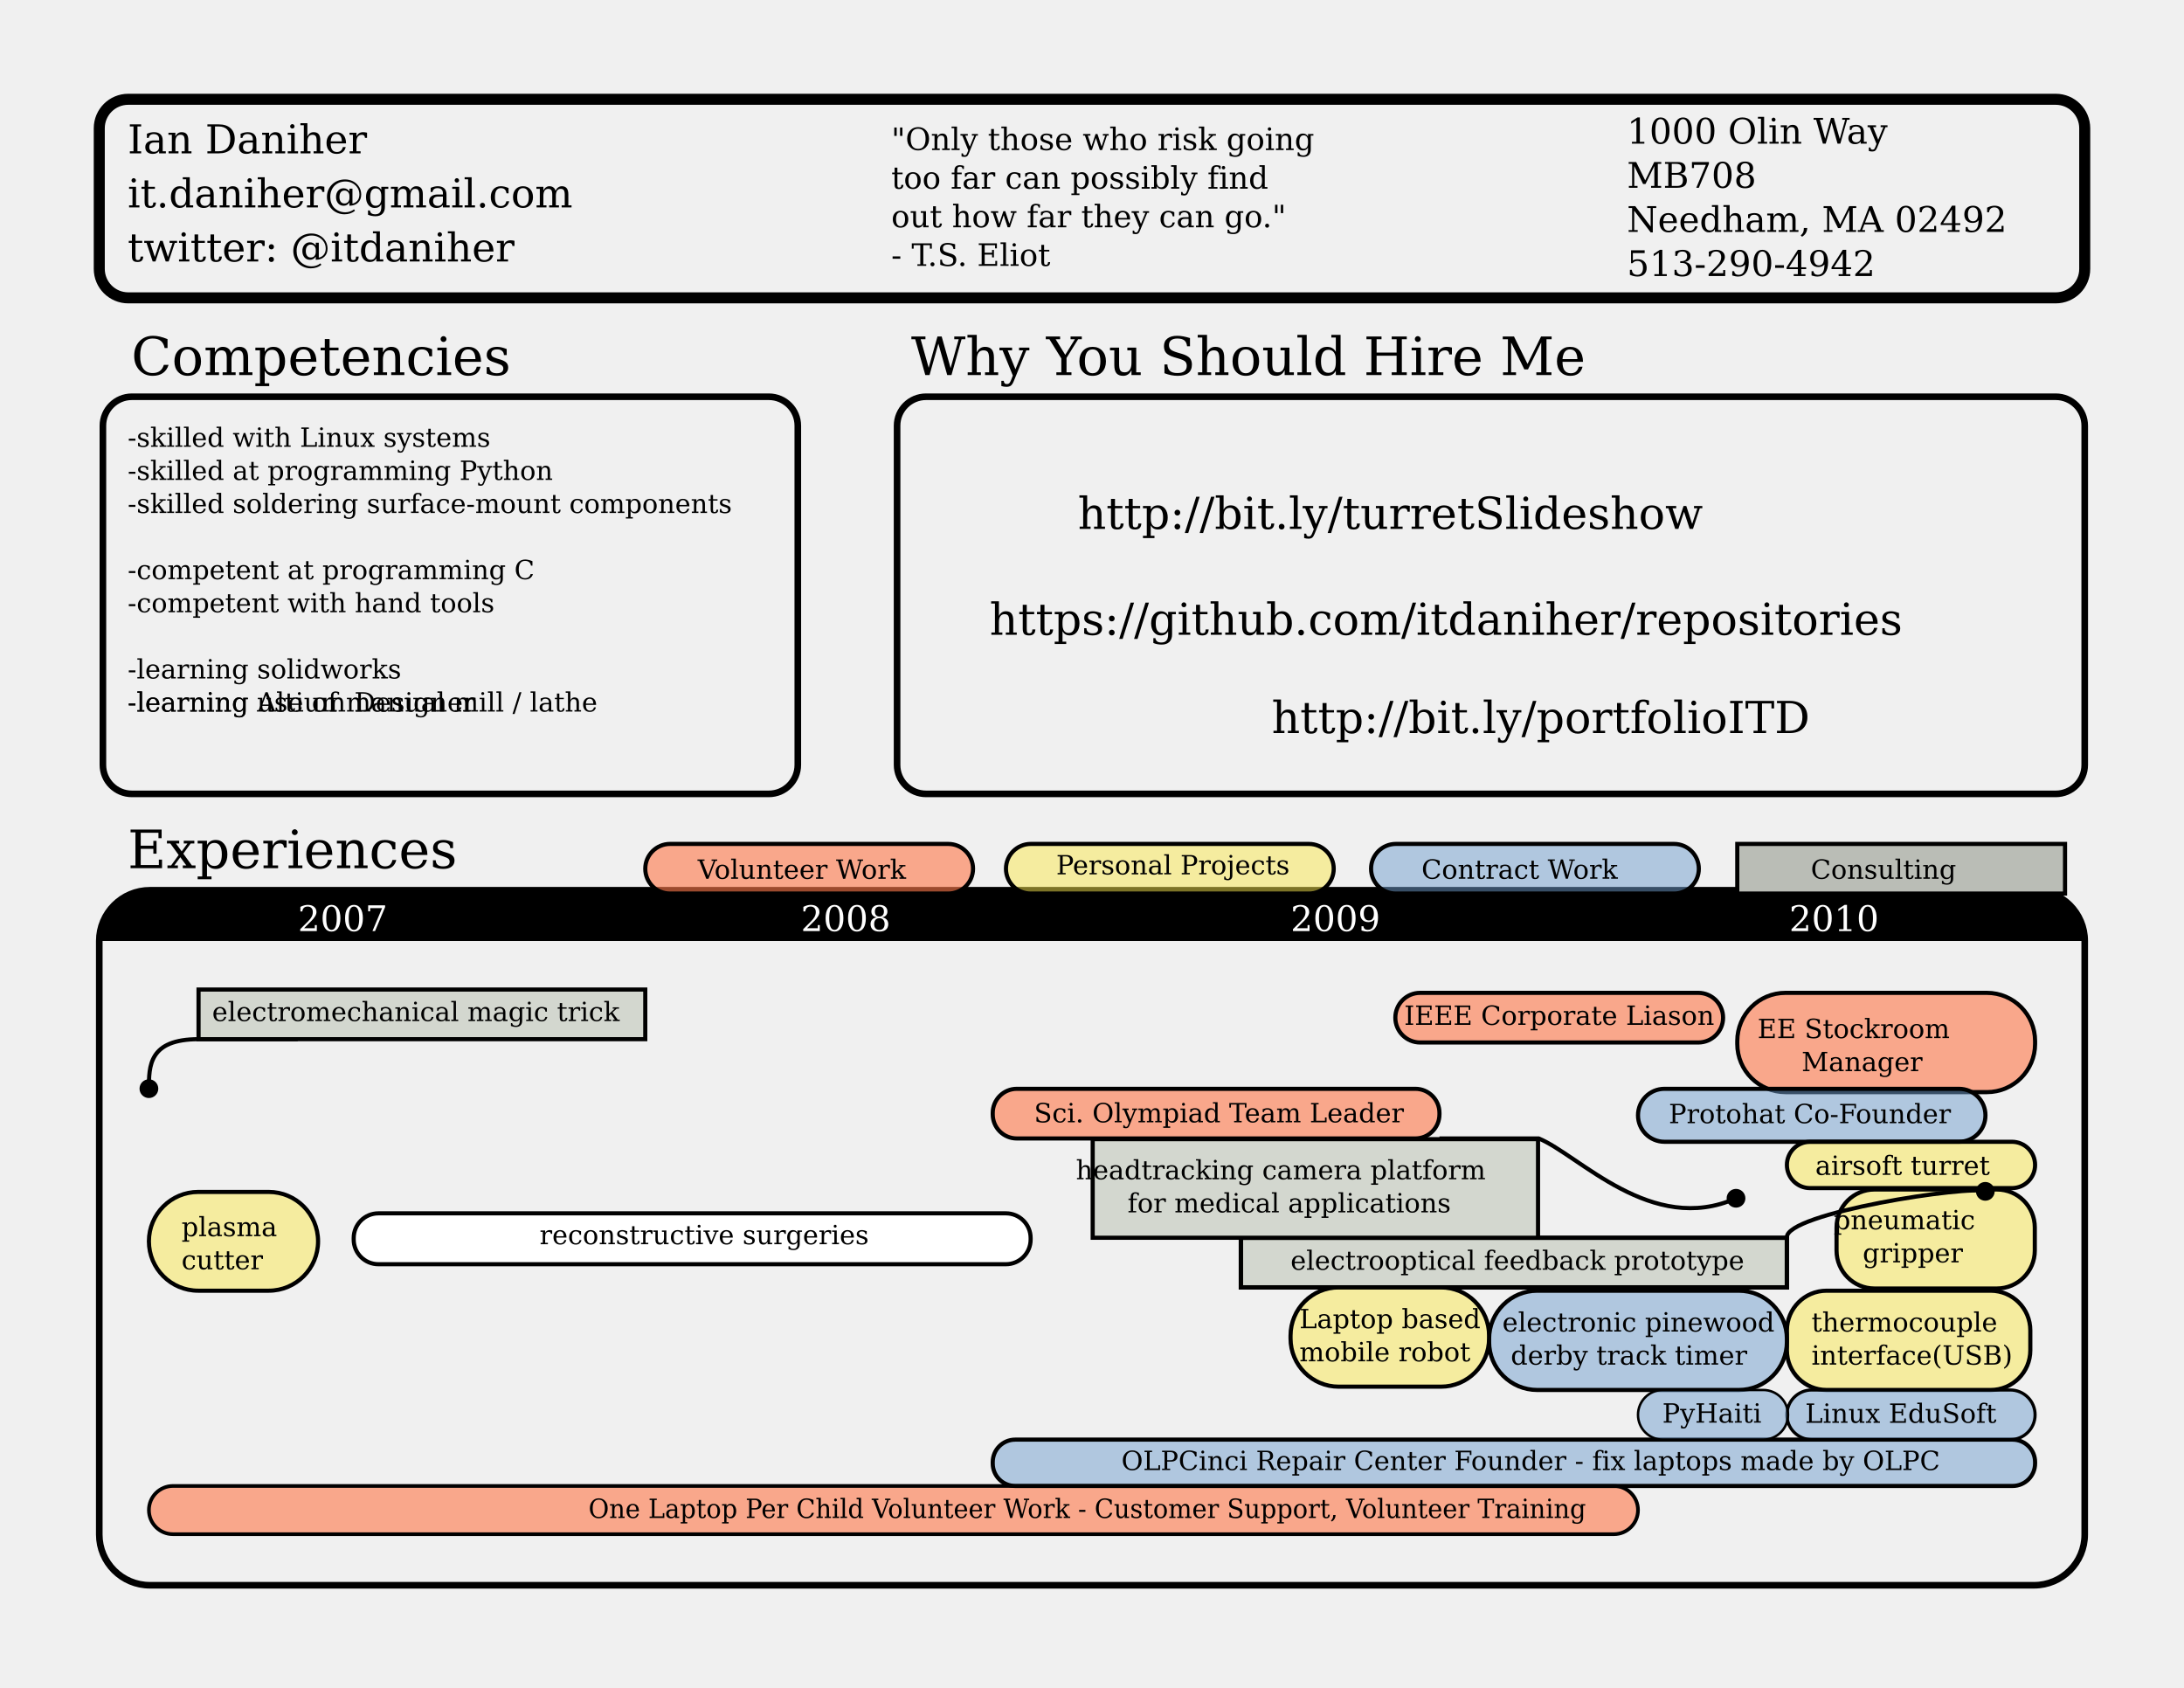
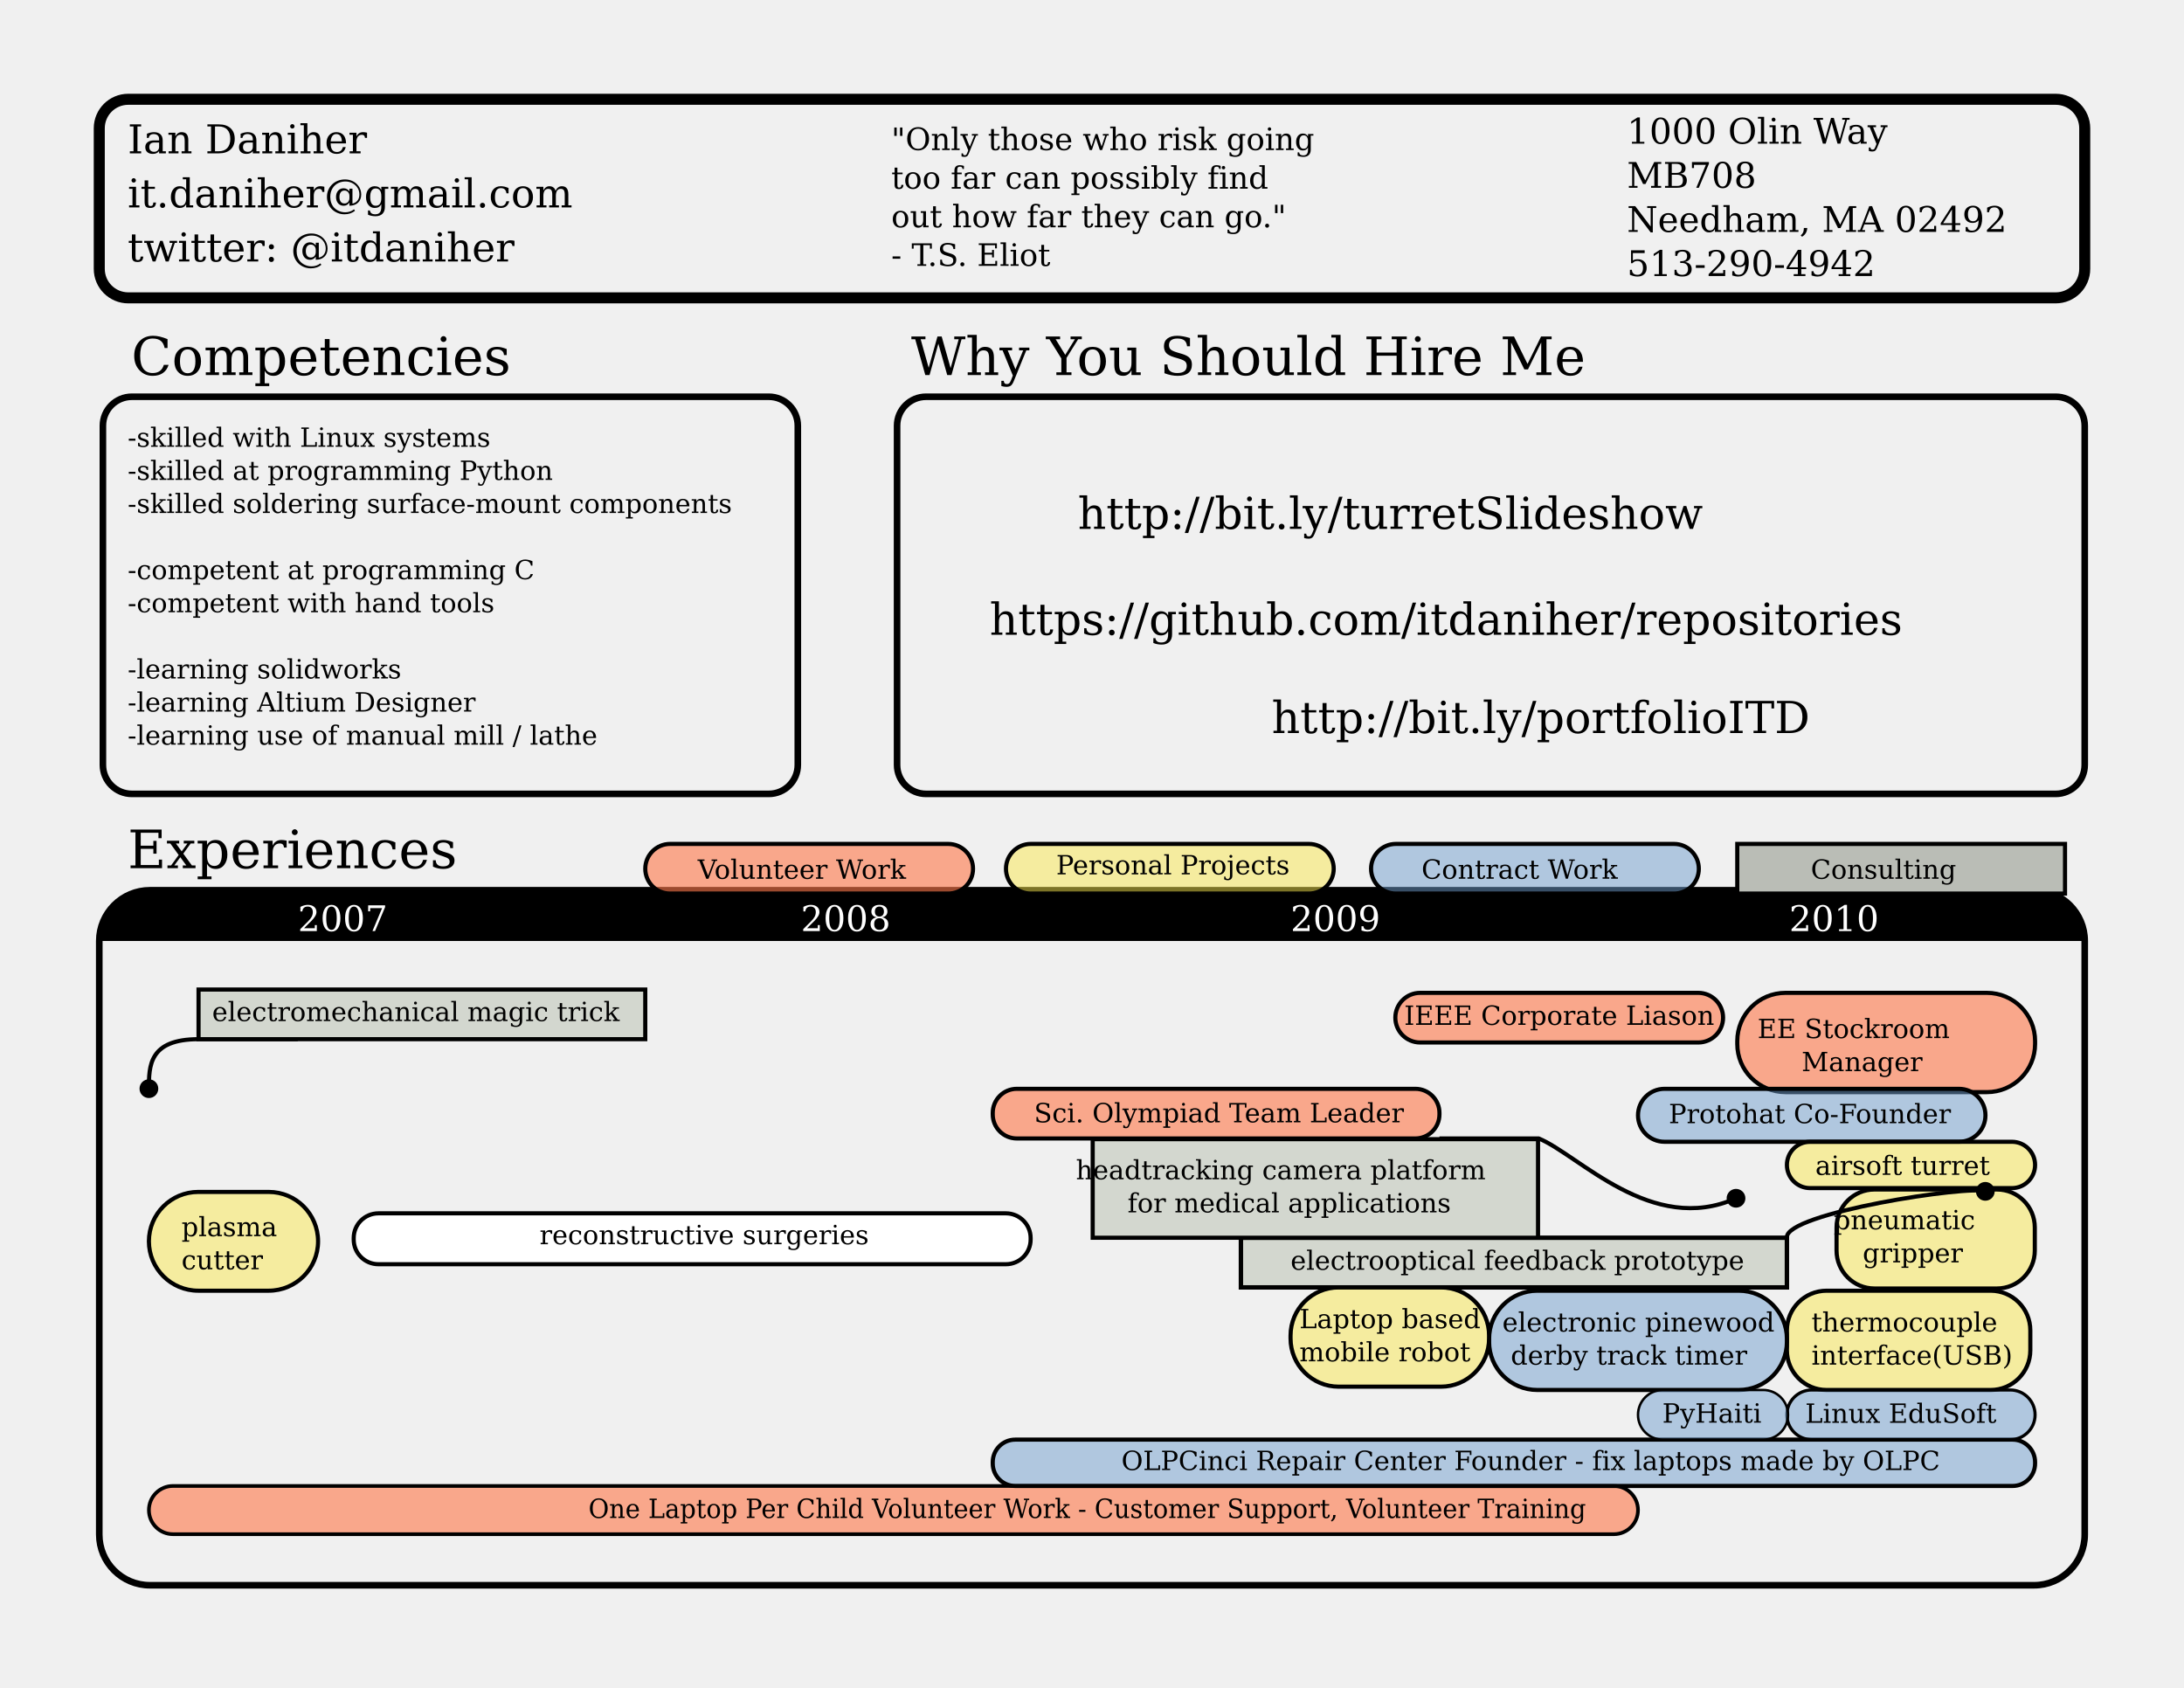
<svg xmlns="http://www.w3.org/2000/svg" xmlns:xlink="http://www.w3.org/1999/xlink" width="990" height="765" id="svg2" version="1.1">
  <defs id="defs4">
    <marker orient="auto" refY="0.0" refX="0.0" id="DotM" style="overflow:visible">
      <path id="path4400" d="M -2.5,-1.0 C -2.5,1.76 -4.74,4.0 -7.5,4.0 C -10.26,4.0 -12.5,1.76 -12.5,-1.0 C -12.5,-3.76 -10.26,-6.0 -7.5,-6.0 C -4.74,-6.0 -2.5,-3.76 -2.5,-1.0 z " style="fill-rule:evenodd;stroke:#000000;stroke-width:1.0pt;marker-start:none;marker-end:none" transform="scale(0.4) translate(7.4, 1)" />
    </marker>
    <marker orient="auto" refY="0.0" refX="0.0" id="DotL" style="overflow:visible">
      <path id="path4397" d="M -2.5,-1.0 C -2.5,1.76 -4.74,4.0 -7.5,4.0 C -10.26,4.0 -12.5,1.76 -12.5,-1.0 C -12.5,-3.76 -10.26,-6.0 -7.5,-6.0 C -4.74,-6.0 -2.5,-3.76 -2.5,-1.0 z " style="fill-rule:evenodd;stroke:#000000;stroke-width:1.0pt;marker-start:none;marker-end:none" transform="scale(0.8) translate(7.4, 1)" />
    </marker>
    <marker orient="auto" refY="0.0" refX="0.0" id="Arrow2Lend" style="overflow:visible;">
      <path id="path4356" style="font-size:12.0;fill-rule:evenodd;stroke-width:0.625;stroke-linejoin:round;" d="M 8.719,4.034 L -2.207,0.016 L 8.719,-4.002 C 6.973,-1.63 6.983,1.616 8.719,4.034 z " transform="scale(1.1) rotate(180) translate(1,0)" />
    </marker>
    <marker orient="auto" refY="0.0" refX="0.0" id="Arrow1Lend" style="overflow:visible;">
      <path id="path4338" d="M 0.0,0.0 L 5.0,-5.0 L -12.5,0.0 L 5.0,5.0 L 0.0,0.0 z " style="fill-rule:evenodd;stroke:#000000;stroke-width:1.0pt;marker-start:none;" transform="scale(0.8) rotate(180) translate(12.5,0)" />
    </marker>
    <marker orient="auto" refY="0" refX="0" id="Arrow2Lend-8" style="overflow:visible">
      <path id="path4356-7" style="font-size:12px;fill-rule:evenodd;stroke-width:0.625;stroke-linejoin:round" d="M 8.719,4.034 -2.207,0.016 8.719,-4.002 c -1.745,2.372 -1.735,5.617 -6e-7,8.035 z" transform="matrix(-1.1,0,0,-1.1,-1.1,0)" />
    </marker>
  </defs>
  <g id="layer1" transform="translate(0,-287.3598)">
    <rect style="fill:none;stroke:#000000;stroke-width:5;stroke-miterlimit:4;stroke-opacity:1;stroke-dasharray:none" id="rect2820" width="900" height="90" x="45" y="332.36" ry="13.132" />
    <rect style="fill:none;stroke:#000000;stroke-width:3;stroke-miterlimit:4;stroke-opacity:1;stroke-dasharray:none" id="rect2830" width="900" height="315" x="45" y="690.86" ry="22.981" />
    <flowRoot transform="translate(-3.32227,297.094)" style="font-size:40px;font-style:normal;font-weight:normal;text-align:start;text-anchor:start;fill:#000000;fill-opacity:1;stroke:none;font-family:Bitstream Vera Sans" id="flowRoot2893" xml:space="preserve">
      <flowRegion id="flowRegion2895">
        <rect style="text-align:start;text-anchor:start" y="45" x="720" height="90" width="225" id="rect2897" />
      </flowRegion>
      <flowPara style="font-size:18px;font-style:normal;font-variant:normal;font-weight:normal;font-stretch:normal;text-align:start;text-anchor:start;font-family:DejaVu Serif;-inkscape-font-specification:DejaVu Serif" id="flowPara2912" />
    </flowRoot>
    <rect style="fill:none;stroke:#000000;stroke-width:3;stroke-miterlimit:4;stroke-opacity:1;stroke-dasharray:none" id="rect2830-9-0" width="315" height="180" x="46.643" y="467.181" ry="13.132" />
    <text xml:space="preserve" style="font-size:40px;font-style:normal;font-weight:normal;fill:#000000;fill-opacity:1;stroke:none;font-family:Bitstream Vera Sans" x="57.857" y="680.86" id="text2936-3">
      <tspan x="57.857" y="680.86" style="font-size:24px;font-style:normal;font-variant:normal;font-weight:normal;font-stretch:normal;font-family:DejaVu Serif;-inkscape-font-specification:DejaVu Serif" id="tspan2965">Experiences</tspan>
    </text>
    <text xml:space="preserve" style="font-size:40px;font-style:normal;font-weight:normal;fill:#000000;fill-opacity:1;stroke:none;font-family:Bitstream Vera Sans" x="90" y="858.36" id="text2936-1">
      <tspan id="tspan2938-3" x="90" y="858.36" style="font-size:24px;font-style:normal;font-variant:normal;font-weight:normal;font-stretch:normal;font-family:DejaVu Serif;-inkscape-font-specification:DejaVu Serif" />
    </text>
    <text xml:space="preserve" style="font-size:40px;font-style:normal;font-weight:normal;fill:#000000;fill-opacity:1;stroke:none;font-family:Bitstream Vera Sans" x="59.5" y="457.36" id="text2936-3-7">
      <tspan x="59.5" y="457.36" style="font-size:24px;font-style:normal;font-variant:normal;font-weight:normal;font-stretch:normal;font-family:DejaVu Serif;-inkscape-font-specification:DejaVu Serif" id="tspan2965-2">Competencies</tspan>
    </text>
    <text xml:space="preserve" style="font-size:40px;font-style:normal;font-weight:normal;fill:#000000;fill-opacity:1;stroke:none;font-family:Bitstream Vera Sans" x="404" y="355.36" id="text3021">
      <tspan x="404" y="355.36" style="font-size:14px;font-style:normal;font-variant:normal;font-weight:normal;font-stretch:normal;font-family:DejaVu Serif;-inkscape-font-specification:DejaVu Serif" id="tspan3031">"Only those who risk going </tspan>
      <tspan x="404" y="372.86" style="font-size:14px;font-style:normal;font-variant:normal;font-weight:normal;font-stretch:normal;font-family:DejaVu Serif;-inkscape-font-specification:DejaVu Serif" id="tspan3033">too far can possibly find </tspan>
      <tspan x="404" y="390.36" style="font-size:14px;font-style:normal;font-variant:normal;font-weight:normal;font-stretch:normal;font-family:DejaVu Serif;-inkscape-font-specification:DejaVu Serif" id="tspan3035">out how far they can go."</tspan>
      <tspan x="404" y="407.86" id="tspan3025" style="font-size:14px;font-style:normal;font-variant:normal;font-weight:normal;font-stretch:normal;font-family:DejaVu Serif;-inkscape-font-specification:DejaVu Serif">- T.S. Eliot</tspan>
    </text>
    <g transform="translate(720,-8.3770751e-6)" id="g3106" />
    <rect style="fill:#ff794b;fill-opacity:0.611;stroke:#000000;stroke-width:1.666;stroke-miterlimit:4;stroke-opacity:1;stroke-dasharray:none" id="rect3268" width="675" height="21.857" x="67.5" y="960.86" ry="10.929" />
    <flowRoot xml:space="preserve" id="flowRoot3270" style="font-size:12px;font-style:normal;font-variant:normal;font-weight:normal;font-stretch:normal;text-align:center;text-anchor:middle;fill:#000000;fill-opacity:1;stroke:none;font-family:DejaVu Serif;-inkscape-font-specification:DejaVu Serif" transform="matrix(0.9510567,0,0,1,23.75139,512.8599)">
      <flowRegion id="flowRegion3272">
        <rect id="rect3274" width="904.286" height="22.857" x="41.429" y="449.286" style="text-align:center;text-anchor:middle" />
      </flowRegion>
      <flowPara id="flowPara3276" />
    </flowRoot>
    <text id="text4210" y="951.192" x="273.524" style="font-size:11.703px;font-style:normal;font-variant:normal;font-weight:normal;font-stretch:normal;fill:#000000;fill-opacity:1;stroke:none;font-family:DejaVu Serif;-inkscape-font-specification:DejaVu Serif" xml:space="preserve" transform="scale(0.9752214,1.025408)">
      <tspan y="951.192" x="273.524" id="tspan4212">One Laptop Per Child Volunteer Work - Customer Support, Volunteer Training</tspan>
    </text>
    <path style="fill:#000000;fill-opacity:1;stroke:#000000;stroke-width:1px;stroke-linecap:butt;stroke-linejoin:miter;stroke-opacity:1" d="m 45,713.36 900,0 c -1.179,-9.306 -2.868,-18.466 -22.5,-22.5 l -855,0 c -15.444,2.734 -20.422,11.747 -22.5,22.5 z" id="path3285" />
    <text xml:space="preserve" style="font-size:16px;font-style:normal;font-weight:normal;fill:#ffffff;fill-opacity:1;stroke:none;font-family:Bitstream Vera Sans" x="135" y="709.36" id="text3073-3">
      <tspan id="tspan3075-3" x="135" y="709.36" style="font-style:normal;font-variant:normal;font-weight:normal;font-stretch:normal;fill:#ffffff;font-family:DejaVu Serif;-inkscape-font-specification:DejaVu Serif">2007</tspan>
    </text>
    <text id="text4095" y="709.36" x="363" style="font-size:16px;font-style:normal;font-weight:normal;fill:#ffffff;fill-opacity:1;stroke:none;font-family:Bitstream Vera Sans" xml:space="preserve">
      <tspan style="font-style:normal;font-variant:normal;font-weight:normal;font-stretch:normal;fill:#ffffff;font-family:DejaVu Serif;-inkscape-font-specification:DejaVu Serif" y="709.36" x="363" id="tspan4097">2008</tspan>
    </text>
    <text xml:space="preserve" style="font-size:16px;font-style:normal;font-weight:normal;fill:#ffffff;fill-opacity:1;stroke:none;font-family:Bitstream Vera Sans" x="585" y="709.36" id="text4099">
      <tspan id="tspan4101" x="585" y="709.36" style="font-style:normal;font-variant:normal;font-weight:normal;font-stretch:normal;fill:#ffffff;font-family:DejaVu Serif;-inkscape-font-specification:DejaVu Serif">2009</tspan>
    </text>
    <text id="text4103" y="709.36" x="811" style="font-size:16px;font-style:normal;font-weight:normal;fill:#ffffff;fill-opacity:1;stroke:none;font-family:Bitstream Vera Sans" xml:space="preserve">
      <tspan style="font-style:normal;font-variant:normal;font-weight:normal;font-stretch:normal;fill:#ffffff;font-family:DejaVu Serif;-inkscape-font-specification:DejaVu Serif" y="709.36" x="811" id="tspan4105">2010</tspan>
    </text>
    <flowRoot xml:space="preserve" id="flowRoot2854" style="font-size:40px;font-style:normal;font-weight:normal;text-align:start;text-anchor:start;fill:#000000;fill-opacity:1;stroke:none;font-family:Bitstream Vera Sans" transform="translate(-634.8223,319.594)">
      <flowRegion id="flowRegion2856">
        <rect id="rect2858" width="225" height="90" x="720" y="45" style="text-align:start;text-anchor:start" />
      </flowRegion>
      <flowPara style="font-size:18px;font-style:normal;font-variant:normal;font-weight:normal;font-stretch:normal;text-align:start;text-anchor:start;font-family:DejaVu Serif;-inkscape-font-specification:DejaVu Serif" id="flowPara3049" />
    </flowRoot>
    <text xml:space="preserve" style="font-size:16px;font-style:normal;font-variant:normal;font-weight:normal;font-stretch:normal;fill:#000000;fill-opacity:1;stroke:none;font-family:DejaVu Serif;-inkscape-font-specification:DejaVu Serif" x="737.472" y="352.466" id="text4193">
      <tspan x="737.472" y="352.466" id="tspan4199" style="font-size:16px">1000 Olin Way</tspan>
      <tspan x="737.472" y="372.466" id="tspan4206" style="font-size:16px">MB708</tspan>
      <tspan x="737.472" y="392.466" id="tspan4208" style="font-size:16px">Needham, MA 02492</tspan>
      <tspan x="737.472" y="412.466" style="font-size:16px" id="tspan4987">513-290-4942</tspan>
    </text>
    <a id="a4299" xlink:href="http://twitter.com/itdaniher" transform="translate(0,2)">
      <text id="text4247" y="354.86" x="57.857" style="font-size:12px;font-style:normal;font-variant:normal;font-weight:normal;font-stretch:normal;fill:#000000;fill-opacity:1;stroke:none;font-family:DejaVu Serif;-inkscape-font-specification:DejaVu Serif" xml:space="preserve">
        <tspan style="font-size:18px" y="354.86" x="57.857" id="tspan4249">Ian Daniher</tspan>
      </text>
    </a>
    <a id="a4291" xlink:href="mailto:it.daniher@gmail.com" transform="translate(0,4)">
      <text xml:space="preserve" style="font-size:12px;font-style:normal;font-variant:normal;font-weight:normal;font-stretch:normal;fill:#000000;fill-opacity:1;stroke:none;font-family:DejaVu Serif;-inkscape-font-specification:DejaVu Serif" x="57.857" y="377.36" id="text4251">
        <tspan id="tspan4253" x="57.857" y="377.36" style="font-size:18px">it.daniher@gmail.com</tspan>
      </text>
    </a>
    <a id="a4295" transform="translate(0,2)" xlink:href="http://twitter.com/itdaniher">
      <text id="text4255" y="403.86" x="57.857" style="font-size:12px;font-style:normal;font-variant:normal;font-weight:normal;font-stretch:normal;fill:#000000;fill-opacity:1;stroke:none;font-family:DejaVu Serif;-inkscape-font-specification:DejaVu Serif" xml:space="preserve">
        <tspan style="font-size:18px" y="403.86" x="57.857" id="tspan4257">twitter: @itdaniher</tspan>
      </text>
    </a>
    <rect style="fill:#729fcf;fill-opacity:0.498;stroke:#000000;stroke-width:1.875;stroke-miterlimit:4;stroke-opacity:1;stroke-dasharray:none" id="rect4259" width="472.5" height="21" x="450" y="939.86" ry="10.2" />
    <text xml:space="preserve" style="font-size:12px;font-style:normal;font-variant:normal;font-weight:normal;font-stretch:normal;fill:#000000;fill-opacity:1;stroke:none;font-family:DejaVu Serif;-inkscape-font-specification:DejaVu Serif" x="508.31" y="953.641" id="text4261">
      <tspan id="tspan4263" x="508.31" y="953.641">OLPCinci Repair Center Founder - fix laptops made by OLPC</tspan>
    </text>
    <rect style="fill:#ff794b;fill-opacity:0.611;stroke:#000000;stroke-width:1.875;stroke-miterlimit:4;stroke-opacity:1;stroke-dasharray:none" id="rect4267" width="135" height="45" x="787.5" y="737.36" ry="21.857" />
    <text xml:space="preserve" style="font-size:12px;font-style:normal;font-variant:normal;font-weight:normal;font-stretch:normal;text-align:center;text-anchor:middle;fill:#000000;fill-opacity:1;stroke:none;font-family:DejaVu Serif;-inkscape-font-specification:DejaVu Serif" x="853.594" y="757.86" id="text4269">
      <tspan id="tspan4271" x="855.504" y="757.86">EE Stockroom </tspan>
      <tspan x="853.594" y="772.86" id="tspan4273">Manager</tspan>
    </text>
    <rect style="fill:#ff794b;fill-opacity:0.611;stroke:#000000;stroke-width:1.875;stroke-miterlimit:4;stroke-opacity:1;stroke-dasharray:none" id="rect4275" width="148.571" height="22.5" x="632.5" y="737.36" ry="11.25" />
    <text xml:space="preserve" style="font-size:12px;font-style:normal;font-variant:normal;font-weight:normal;font-stretch:normal;fill:#000000;fill-opacity:1;stroke:none;font-family:DejaVu Serif;-inkscape-font-specification:DejaVu Serif" x="636.5" y="751.86" id="text4277">
      <tspan id="tspan4279" x="636.5" y="751.86">IEEE Corporate Liason</tspan>
    </text>
    <rect style="fill:#729fcf;fill-opacity:0.498;stroke:#000000;stroke-width:1.875;stroke-miterlimit:4;stroke-opacity:1;stroke-dasharray:none" id="rect4281" width="157.5" height="24" x="742.5" y="780.86" ry="12" />
    <a id="a4287" xlink:href="http://www.protohat.com" transform="translate(0,223.5001)">
      <text id="text4283" y="572.931" x="756.429" style="font-size:12px;font-style:normal;font-variant:normal;font-weight:normal;font-stretch:normal;fill:#000000;fill-opacity:1;stroke:none;font-family:DejaVu Serif;-inkscape-font-specification:DejaVu Serif" xml:space="preserve">
        <tspan y="572.931" x="756.429" id="tspan4285">Protohat Co-Founder</tspan>
      </text>
    </a>
    <rect style="fill:#ff794b;fill-opacity:0.611;stroke:#000000;stroke-width:1.875;stroke-miterlimit:4;stroke-opacity:1;stroke-dasharray:none" id="rect4324" width="202.5" height="22.5" x="450" y="780.86" ry="10.929" />
    <text xml:space="preserve" style="font-size:12px;font-style:normal;font-variant:normal;font-weight:normal;font-stretch:normal;fill:#000000;fill-opacity:1;stroke:none;font-family:DejaVu Serif;-inkscape-font-specification:DejaVu Serif" x="468.711" y="796.037" id="text4326">
      <tspan id="tspan4328" x="468.711" y="796.037">Sci. Olympiad Team Leader</tspan>
    </text>
    <path style="fill:none;stroke:#000000;stroke-width:1.875;stroke-linecap:butt;stroke-linejoin:miter;stroke-miterlimit:4;stroke-opacity:1;stroke-dasharray:none;marker-end:url(#DotM)" d="m 135,758.36 -45,0 c -22.5,0 -22.5,12.122 -22.5,22.5" id="path4330" />
    <rect style="fill:#d3d7cf;fill-opacity:1;stroke:#000000;stroke-width:1.875;stroke-miterlimit:4;stroke-opacity:1;stroke-dasharray:none" id="rect4968" width="202.5" height="22.5" x="90" y="735.86" ry="0" />
    <text xml:space="preserve" style="font-size:12px;font-style:normal;font-variant:normal;font-weight:normal;font-stretch:normal;fill:#000000;fill-opacity:1;stroke:none;font-family:DejaVu Serif;-inkscape-font-specification:DejaVu Serif" x="96.143" y="750.146" id="text4970">
      <tspan id="tspan4972" x="96.143" y="750.146">electromechanical magic trick</tspan>
    </text>
    <rect style="fill:#fce94f;fill-opacity:0.498;stroke:#000000;stroke-width:1.875;stroke-miterlimit:4;stroke-opacity:1;stroke-dasharray:none" id="rect4989" width="76.681" height="44.769" x="67.5" y="827.591" ry="22.385" />
    <text xml:space="preserve" style="font-size:12px;font-style:normal;font-variant:normal;font-weight:normal;font-stretch:normal;fill:#000000;fill-opacity:1;stroke:none;font-family:DejaVu Serif;-inkscape-font-specification:DejaVu Serif" x="82.268" y="847.646" id="text4991">
      <tspan id="tspan4993" x="82.268" y="847.646">plasma </tspan>
      <tspan x="82.268" y="862.646" id="tspan4995">cutter</tspan>
    </text>
    <rect style="fill:#fce94f;fill-opacity:0.498;stroke:#000000;stroke-width:1.875;stroke-miterlimit:4;stroke-opacity:1;stroke-dasharray:none" id="rect4997" width="112.5" height="21" x="810" y="804.86" ry="10.5" />
    <rect style="fill:#fce94f;fill-opacity:0.498;stroke:#000000;stroke-width:1.875;stroke-miterlimit:4;stroke-opacity:1;stroke-dasharray:none" id="rect5003" width="89.869" height="44.869" x="832.5" y="826.491" ry="17.194" />
    <rect style="fill:#fce94f;fill-opacity:0.498;stroke:#000000;stroke-width:1.875;stroke-miterlimit:4;stroke-opacity:1;stroke-dasharray:none" id="rect5005" width="110.337" height="45" x="810" y="872.36" ry="17.995" />
    <text xml:space="preserve" style="font-size:12px;font-style:normal;font-variant:normal;font-weight:normal;font-stretch:normal;fill:#000000;fill-opacity:1;stroke:none;font-family:DejaVu Serif;-inkscape-font-specification:DejaVu Serif" x="822.868" y="819.86" id="text5011">
      <tspan id="tspan5013" x="822.868" y="819.86">airsoft turret</tspan>
    </text>
    <text xml:space="preserve" style="font-size:12px;font-style:normal;font-variant:normal;font-weight:normal;font-stretch:normal;text-align:center;text-anchor:middle;fill:#000000;fill-opacity:1;stroke:none;font-family:DejaVu Serif;-inkscape-font-specification:DejaVu Serif" x="876.598" y="844.514" id="text5015">
      <tspan id="tspan5017" x="878.508" y="844.514">pneumatic </tspan>
      <tspan x="876.598" y="859.514" id="tspan5029">gripper</tspan>
    </text>
    <text xml:space="preserve" style="font-size:12px;font-style:normal;font-variant:normal;font-weight:normal;font-stretch:normal;fill:#000000;fill-opacity:1;stroke:none;font-family:DejaVu Serif;-inkscape-font-specification:DejaVu Serif" x="821.132" y="890.86" id="text5019">
      <tspan x="821.132" y="890.86" id="tspan5023">thermocouple </tspan>
      <tspan x="821.132" y="905.86" id="tspan5027">interface(USB)</tspan>
    </text>
    <rect style="fill:#ffffff;fill-opacity:1;stroke:#000000;stroke-width:1.875;stroke-miterlimit:4;stroke-opacity:1;stroke-dasharray:none" id="rect4259-9" width="306.851" height="23.065" x="160.331" y="837.295" ry="11.203" />
    <text xml:space="preserve" style="font-size:12px;font-style:normal;font-variant:normal;font-weight:normal;font-stretch:normal;fill:#000000;fill-opacity:1;stroke:none;font-family:DejaVu Serif;-inkscape-font-specification:DejaVu Serif" x="244.571" y="851.288" id="text5090">
      <tspan id="tspan5092" x="244.571" y="851.288">reconstructive surgeries</tspan>
    </text>
    <rect ry="0" y="848.36" x="562.5" height="22.5" width="247.5" id="rect4976-4" style="fill:#d3d7cf;fill-opacity:1;stroke:#000000;stroke-width:2;stroke-miterlimit:4;stroke-opacity:1;stroke-dasharray:none" />
    <text xml:space="preserve" style="font-size:12px;font-style:normal;font-variant:normal;font-weight:normal;font-stretch:normal;fill:#000000;fill-opacity:1;stroke:none;font-family:DejaVu Serif;-inkscape-font-specification:DejaVu Serif" x="585" y="862.86" id="text5315">
      <tspan id="tspan5317" x="585" y="862.86">electrooptical feedback prototype</tspan>
    </text>
    <rect style="fill:#729fcf;fill-opacity:0.498;stroke:#000000;stroke-width:1.875;stroke-miterlimit:4;stroke-opacity:1;stroke-dasharray:none" id="rect4324-6" width="135" height="45" x="675" y="872.36" ry="21.857" />
    <text xml:space="preserve" style="font-size:12px;font-style:normal;font-variant:normal;font-weight:normal;font-stretch:normal;fill:#000000;fill-opacity:1;stroke:none;font-family:DejaVu Serif;-inkscape-font-specification:DejaVu Serif" x="681" y="890.86" id="text5341">
      <tspan id="tspan5343" x="681" y="890.86">electronic pinewood</tspan>
      <tspan x="681" y="905.86" id="tspan7133"> derby track timer</tspan>
    </text>
    <path id="path5349" d="m 652.5,803.36 45,0 c 18.122,7.398 51.233,44.255 89.5,27.072" style="fill:none;stroke:#000000;stroke-width:1.875;stroke-linecap:butt;stroke-linejoin:miter;stroke-miterlimit:4;stroke-opacity:1;stroke-dasharray:none;marker-end:url(#DotM)" />
    <rect ry="0" y="-848.36" x="-697.185" height="44.685" width="201.871" id="rect5351" style="fill:#d3d7cf;fill-opacity:1;stroke:#000000;stroke-width:1.875;stroke-miterlimit:4;stroke-opacity:1;stroke-dasharray:none" transform="scale(-1,-1)" />
    <text xml:space="preserve" style="font-size:12px;font-style:normal;font-variant:normal;font-weight:normal;font-stretch:normal;text-align:center;text-anchor:middle;fill:#000000;fill-opacity:1;stroke:none;font-family:DejaVu Serif;-inkscape-font-specification:DejaVu Serif" x="593.93" y="821.86" id="text5353">
      <tspan id="tspan5355" x="593.93" y="821.86">headtracking camera platform</tspan>
      <tspan x="593.93" y="836.86" id="tspan5357">for medical applications</tspan>
    </text>
    <path style="fill:none;stroke:#000000;stroke-width:1.875;stroke-linecap:butt;stroke-linejoin:miter;stroke-miterlimit:4;stroke-opacity:1;stroke-dasharray:none;marker-mid:none;marker-end:url(#DotM)" d="m 810,848.36 c -1.282,-11.191 83.579,-24.022 90,-21" id="path5359" />
    <rect ry="21.857" y="870.86" x="585" height="45" width="90" id="rect5737" style="fill:#fce94f;fill-opacity:0.498;stroke:#000000;stroke-width:1.875;stroke-miterlimit:4;stroke-opacity:1;stroke-dasharray:none" />
    <text xml:space="preserve" style="font-size:12px;font-style:normal;font-variant:normal;font-weight:normal;font-stretch:normal;fill:#000000;fill-opacity:1;stroke:none;font-family:DejaVu Serif;-inkscape-font-specification:DejaVu Serif" x="589" y="889.36" id="text5739">
      <tspan x="589" y="889.36" id="tspan5743">Laptop based </tspan>
      <tspan x="589" y="904.36" id="tspan5747">mobile robot</tspan>
    </text>
    <rect style="fill:#729fcf;fill-opacity:0.498;stroke:#000000;stroke-width:1.423;stroke-miterlimit:4;stroke-opacity:1;stroke-dasharray:none" id="rect7135" width="112.5" height="22.5" x="810" y="917.36" ry="11.25" />
    <text xml:space="preserve" style="font-size:12px;font-style:normal;font-variant:normal;font-weight:normal;font-stretch:normal;fill:#000000;fill-opacity:1;stroke:none;font-family:DejaVu Serif;-inkscape-font-specification:DejaVu Serif" x="818.286" y="932.217" id="text7137">
      <tspan id="tspan7139" x="818.286" y="932.217">Linux EduSoft</tspan>
    </text>
    <text xml:space="preserve" style="font-size:12px;font-style:normal;font-variant:normal;font-weight:normal;font-stretch:normal;fill:#000000;fill-opacity:1;stroke:none;font-family:DejaVu Serif;-inkscape-font-specification:DejaVu Serif" x="57.857" y="489.86" id="text7141">
      <tspan id="tspan7143" x="57.857" y="489.86">-skilled with Linux systems</tspan>
      <tspan x="57.857" y="504.86" id="tspan7182">-skilled at programming Python</tspan>
      <tspan x="57.857" y="519.86" id="tspan7186">-skilled soldering surface-mount components</tspan>
      <tspan x="57.857" y="534.86" id="tspan7190" />
      <tspan x="57.857" y="549.86" id="tspan7173">-competent at programming C</tspan>
      <tspan x="57.857" y="564.86" id="tspan7175">-competent with hand tools</tspan>
      <tspan x="57.857" y="579.86" id="tspan7207" />
      <tspan x="57.857" y="594.86" id="tspan7171">-learning solidworks</tspan>
      <tspan x="57.857" y="609.86" id="tspan7205">-learning Altium Designer</tspan>
-       <tspan x="57.857" y="609.86" id="tspan3010">-learning use of manual mill / lathe</tspan>
+       <tspan x="57.857" y="624.86" id="tspan3010">-learning use of manual mill / lathe</tspan>
      <tspan x="57.857" y="624.86" id="tspan7159" />
-       <tspan x="57.857" y="639.86" id="tspan7167" />
    </text>
    <text id="text7209" y="457.36" x="413" style="font-size:40px;font-style:normal;font-weight:normal;fill:#000000;fill-opacity:1;stroke:none;font-family:Bitstream Vera Sans" xml:space="preserve">
      <tspan id="tspan7211" style="font-size:24px;font-style:normal;font-variant:normal;font-weight:normal;font-stretch:normal;font-family:DejaVu Serif;-inkscape-font-specification:DejaVu Serif" y="457.36" x="413">Why You Should Hire Me</tspan>
    </text>
    <rect ry="13.132" y="467.181" x="406.643" height="180" width="538.357" id="rect7213" style="fill:none;stroke:#000000;stroke-width:3;stroke-miterlimit:4;stroke-opacity:1;stroke-dasharray:none" />
    <rect style="fill:#ff794b;fill-opacity:0.611;stroke:#000000;stroke-width:1.875;stroke-miterlimit:4;stroke-opacity:1;stroke-dasharray:none" id="rect4275-6" width="148.571" height="22.5" x="292.5" y="669.86" ry="11.25" />
    <rect ry="11.25" y="669.86" x="456" height="22.5" width="148.571" id="rect7280" style="fill:#fce94f;fill-opacity:0.498;stroke:#000000;stroke-width:1.875;stroke-miterlimit:4;stroke-opacity:1;stroke-dasharray:none" />
    <rect style="fill:#729fcf;fill-opacity:0.498;stroke:#000000;stroke-width:1.875;stroke-miterlimit:4;stroke-opacity:1;stroke-dasharray:none" id="rect7282" width="148.571" height="22.5" x="621.5" y="669.86" ry="11.25" />
    <text xml:space="preserve" style="font-size:12px;font-style:normal;font-variant:normal;font-weight:normal;font-stretch:normal;fill:#000000;fill-opacity:1;stroke:none;font-family:DejaVu Serif;-inkscape-font-specification:DejaVu Serif" x="316.279" y="685.654" id="text7284">
      <tspan id="tspan7286" x="316.279" y="685.654">Volunteer Work</tspan>
    </text>
    <text xml:space="preserve" style="font-size:12px;font-style:normal;font-variant:normal;font-weight:normal;font-stretch:normal;fill:#000000;fill-opacity:1;stroke:none;font-family:DejaVu Serif;-inkscape-font-specification:DejaVu Serif" x="478.751" y="683.654" id="text7288">
      <tspan id="tspan7290" x="478.751" y="683.654">Personal Projects</tspan>
    </text>
    <text xml:space="preserve" style="font-size:12px;font-style:normal;font-variant:normal;font-weight:normal;font-stretch:normal;fill:#000000;fill-opacity:1;stroke:none;font-family:DejaVu Serif;-inkscape-font-specification:DejaVu Serif" x="645.325" y="683.654" id="text7292">
      <tspan id="tspan7294" x="645.325" y="683.654" />
    </text>
    <rect ry="8.7890621e-06" y="669.86" x="787.5" height="22.5" width="148.571" id="rect7296" style="fill:#babdb6;fill-opacity:1;stroke:#000000;stroke-width:1.875;stroke-miterlimit:4;stroke-opacity:1;stroke-dasharray:none" />
    <text id="text7298" y="685.654" x="820.825" style="font-size:12px;font-style:normal;font-variant:normal;font-weight:normal;font-stretch:normal;fill:#000000;fill-opacity:1;stroke:none;font-family:DejaVu Serif;-inkscape-font-specification:DejaVu Serif" xml:space="preserve">
      <tspan y="685.654" x="820.825" id="tspan7300">Consulting</tspan>
    </text>
    <text xml:space="preserve" style="font-size:12px;font-style:normal;font-variant:normal;font-weight:normal;font-stretch:normal;fill:#000000;fill-opacity:1;stroke:none;font-family:DejaVu Serif;-inkscape-font-specification:DejaVu Serif" x="644.355" y="685.634" id="text7327">
      <tspan id="tspan7329" x="644.355" y="685.634">Contract Work</tspan>
    </text>
    <rect ry="11.25" y="917.36" x="742.5" height="22.5" width="68" id="rect7331" style="fill:#729fcf;fill-opacity:0.498;stroke:#000000;stroke-width:1.106;stroke-miterlimit:4;stroke-opacity:1;stroke-dasharray:none" />
    <text xml:space="preserve" style="font-size:12px;font-style:normal;font-variant:normal;font-weight:normal;font-stretch:normal;fill:#000000;fill-opacity:1;stroke:none;font-family:DejaVu Serif;-inkscape-font-specification:DejaVu Serif" x="753.513" y="932.152" id="text7337">
      <tspan id="tspan7339" x="753.513" y="932.152">PyHaiti</tspan>
    </text>
    <a xlink:href="http://bit.ly/turretSlideshow" id="a3012" transform="translate(0,16)" />
    <a id="a3016" xlink:href="http://bit.ly/portfolioITD" transform="translate(36,40)">
      <text transform="translate(0,287.3598)" id="text3004" y="292.249" x="540.432" style="font-size:12px;font-style:normal;font-variant:normal;font-weight:normal;font-stretch:normal;fill:#000000;fill-opacity:1;stroke:none;font-family:DejaVu Serif;-inkscape-font-specification:DejaVu Serif" xml:space="preserve">
        <tspan style="font-size:20px" y="292.249" x="540.432" id="tspan3006">http://bit.ly/portfolioITD</tspan>
      </text>
    </a>
    <a id="a3036" xlink:href="http://bit.ly/turretSlideshow" transform="translate(-6,0)">
      <text id="text3032" y="527.08" x="494.569" style="font-size:12px;font-style:normal;font-variant:normal;font-weight:normal;font-stretch:normal;fill:#000000;fill-opacity:1;stroke:none;font-family:DejaVu Serif;-inkscape-font-specification:DejaVu Serif" xml:space="preserve">
        <tspan style="font-size:20px" y="527.08" x="494.569" id="tspan3034">http://bit.ly/turretSlideshow</tspan>
      </text>
    </a>
    <a transform="translate(-6,48)" xlink:href="https://github.com/itdaniher/repositories" id="a3003">
      <text xml:space="preserve" style="font-size:12px;font-style:normal;font-variant:normal;font-weight:normal;font-stretch:normal;fill:#000000;fill-opacity:1;stroke:none;font-family:DejaVu Serif;-inkscape-font-specification:DejaVu Serif" x="454.569" y="239.721" id="text3005" transform="translate(0,287.3598)">
        <tspan id="tspan3007" x="454.569" y="239.721" style="font-size:20px">https://github.com/itdaniher/repositories</tspan>
      </text>
    </a>
  </g>
</svg>
